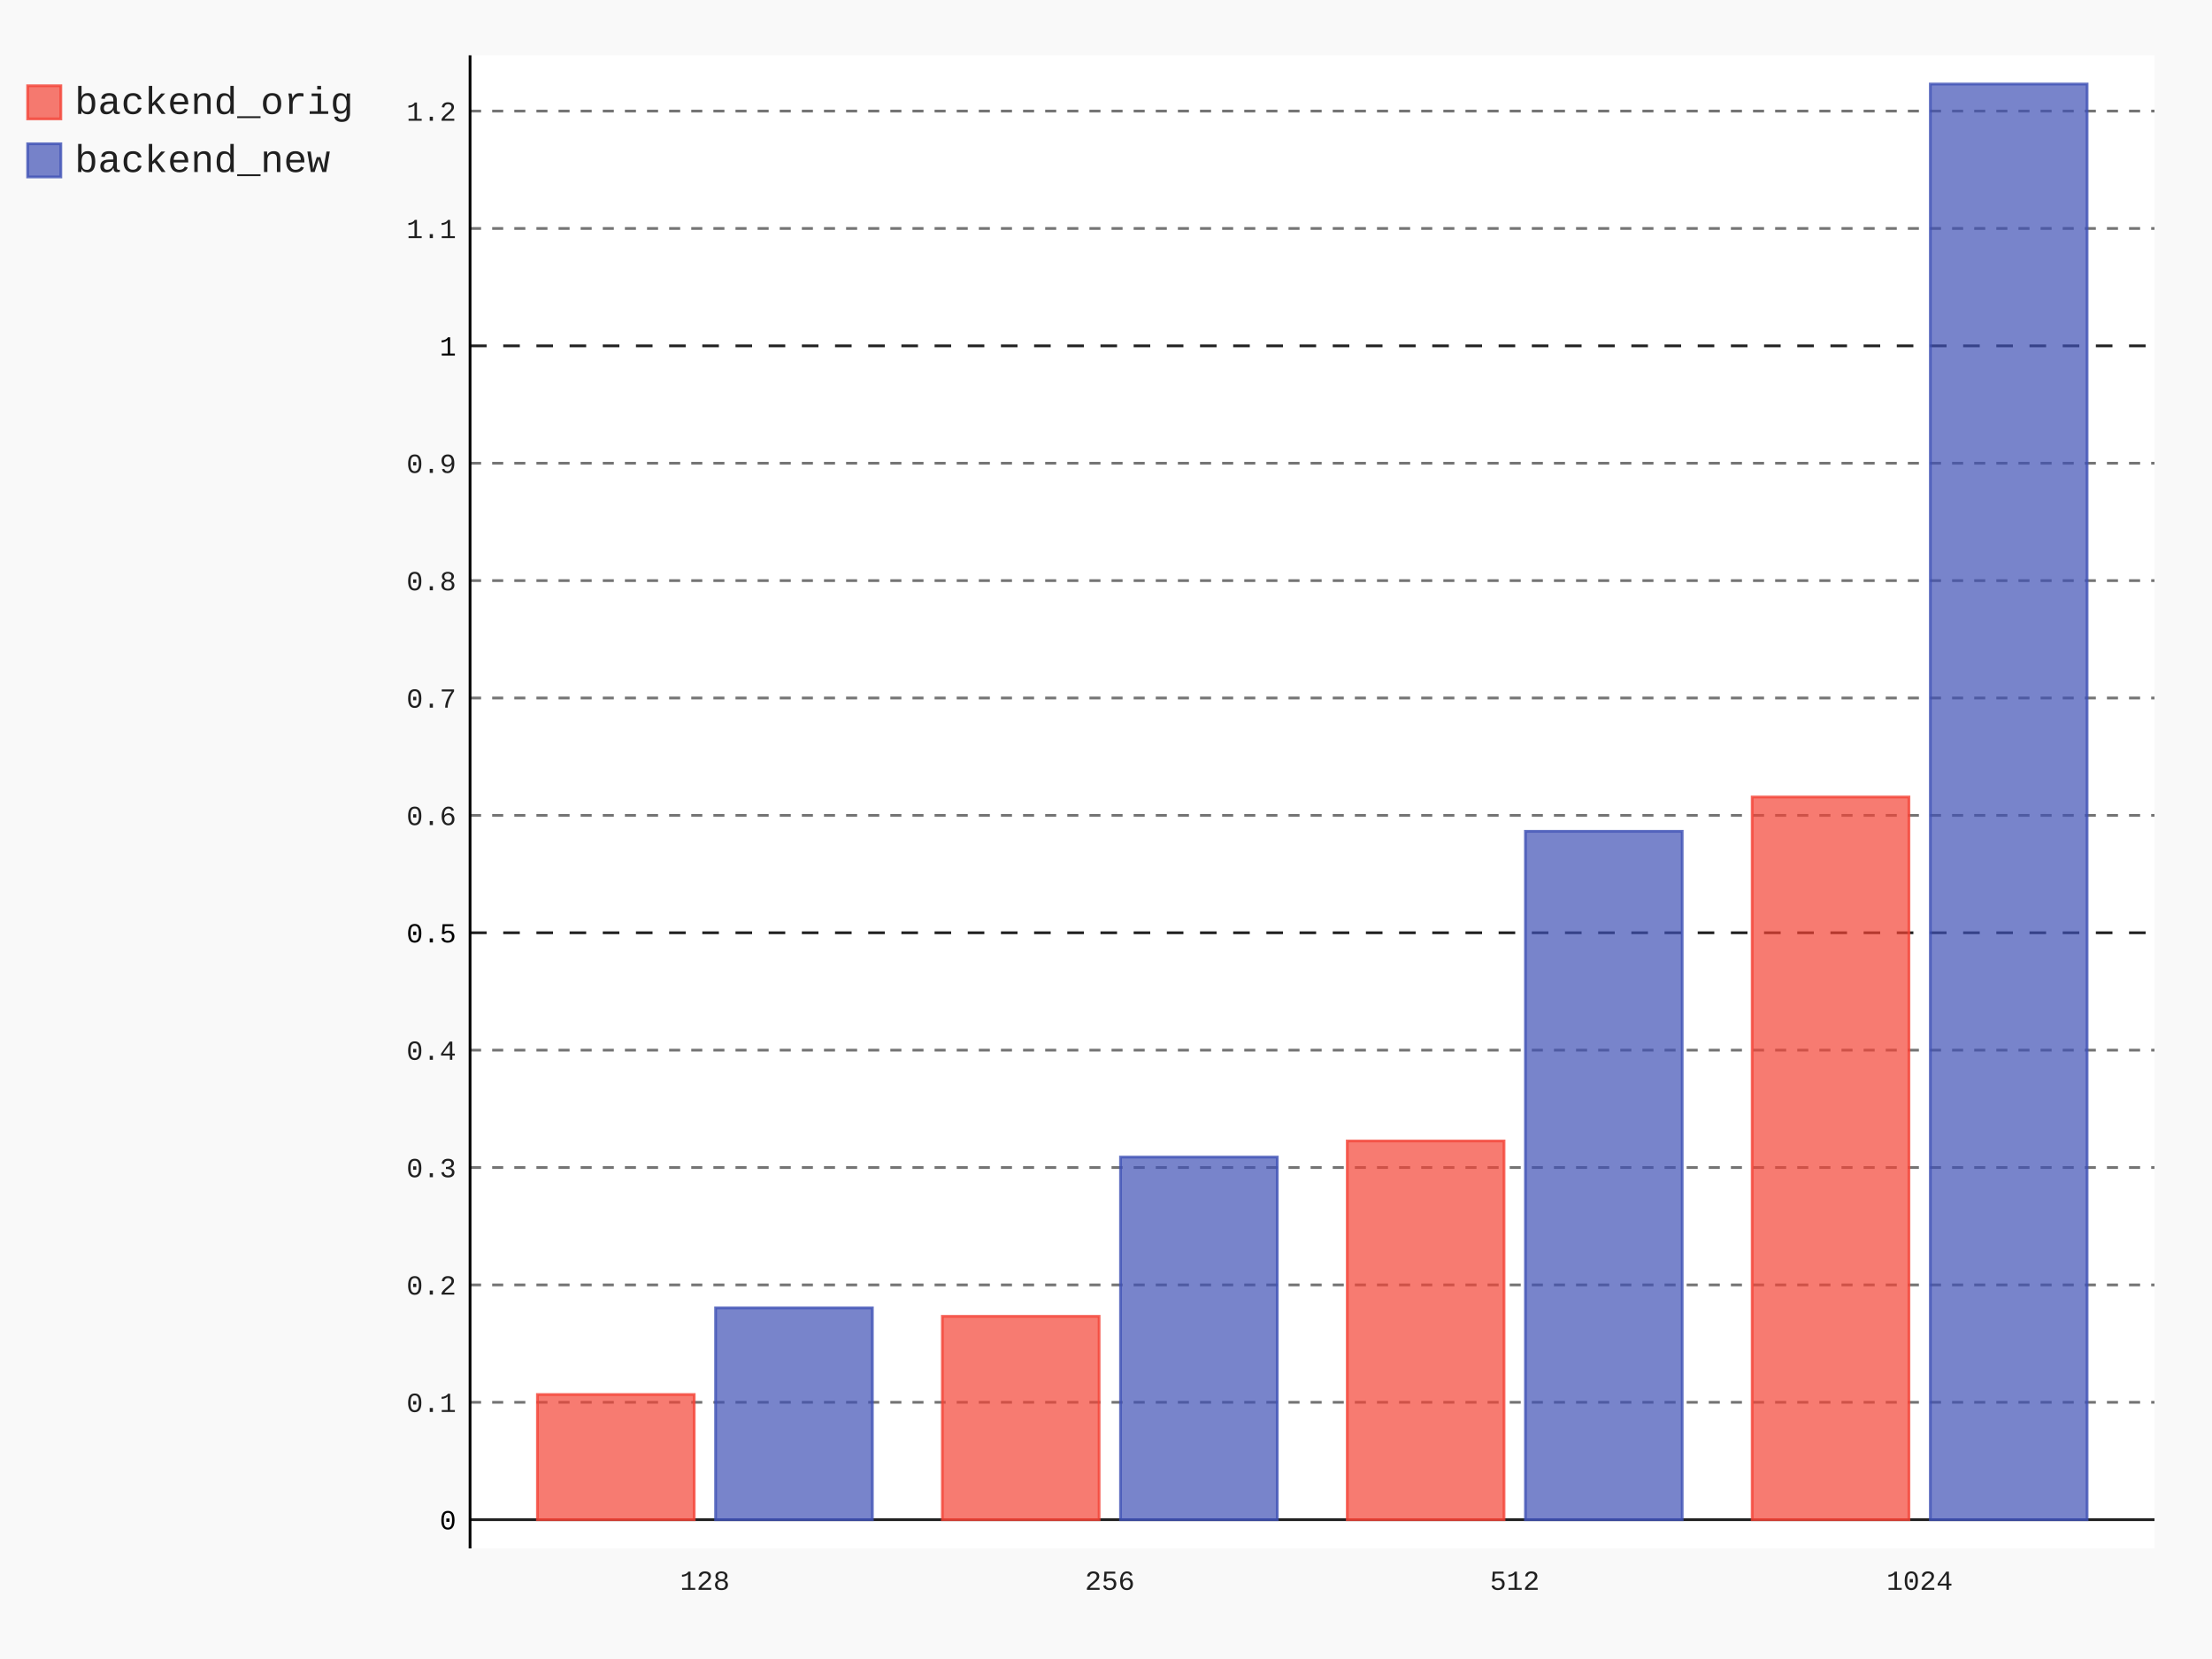
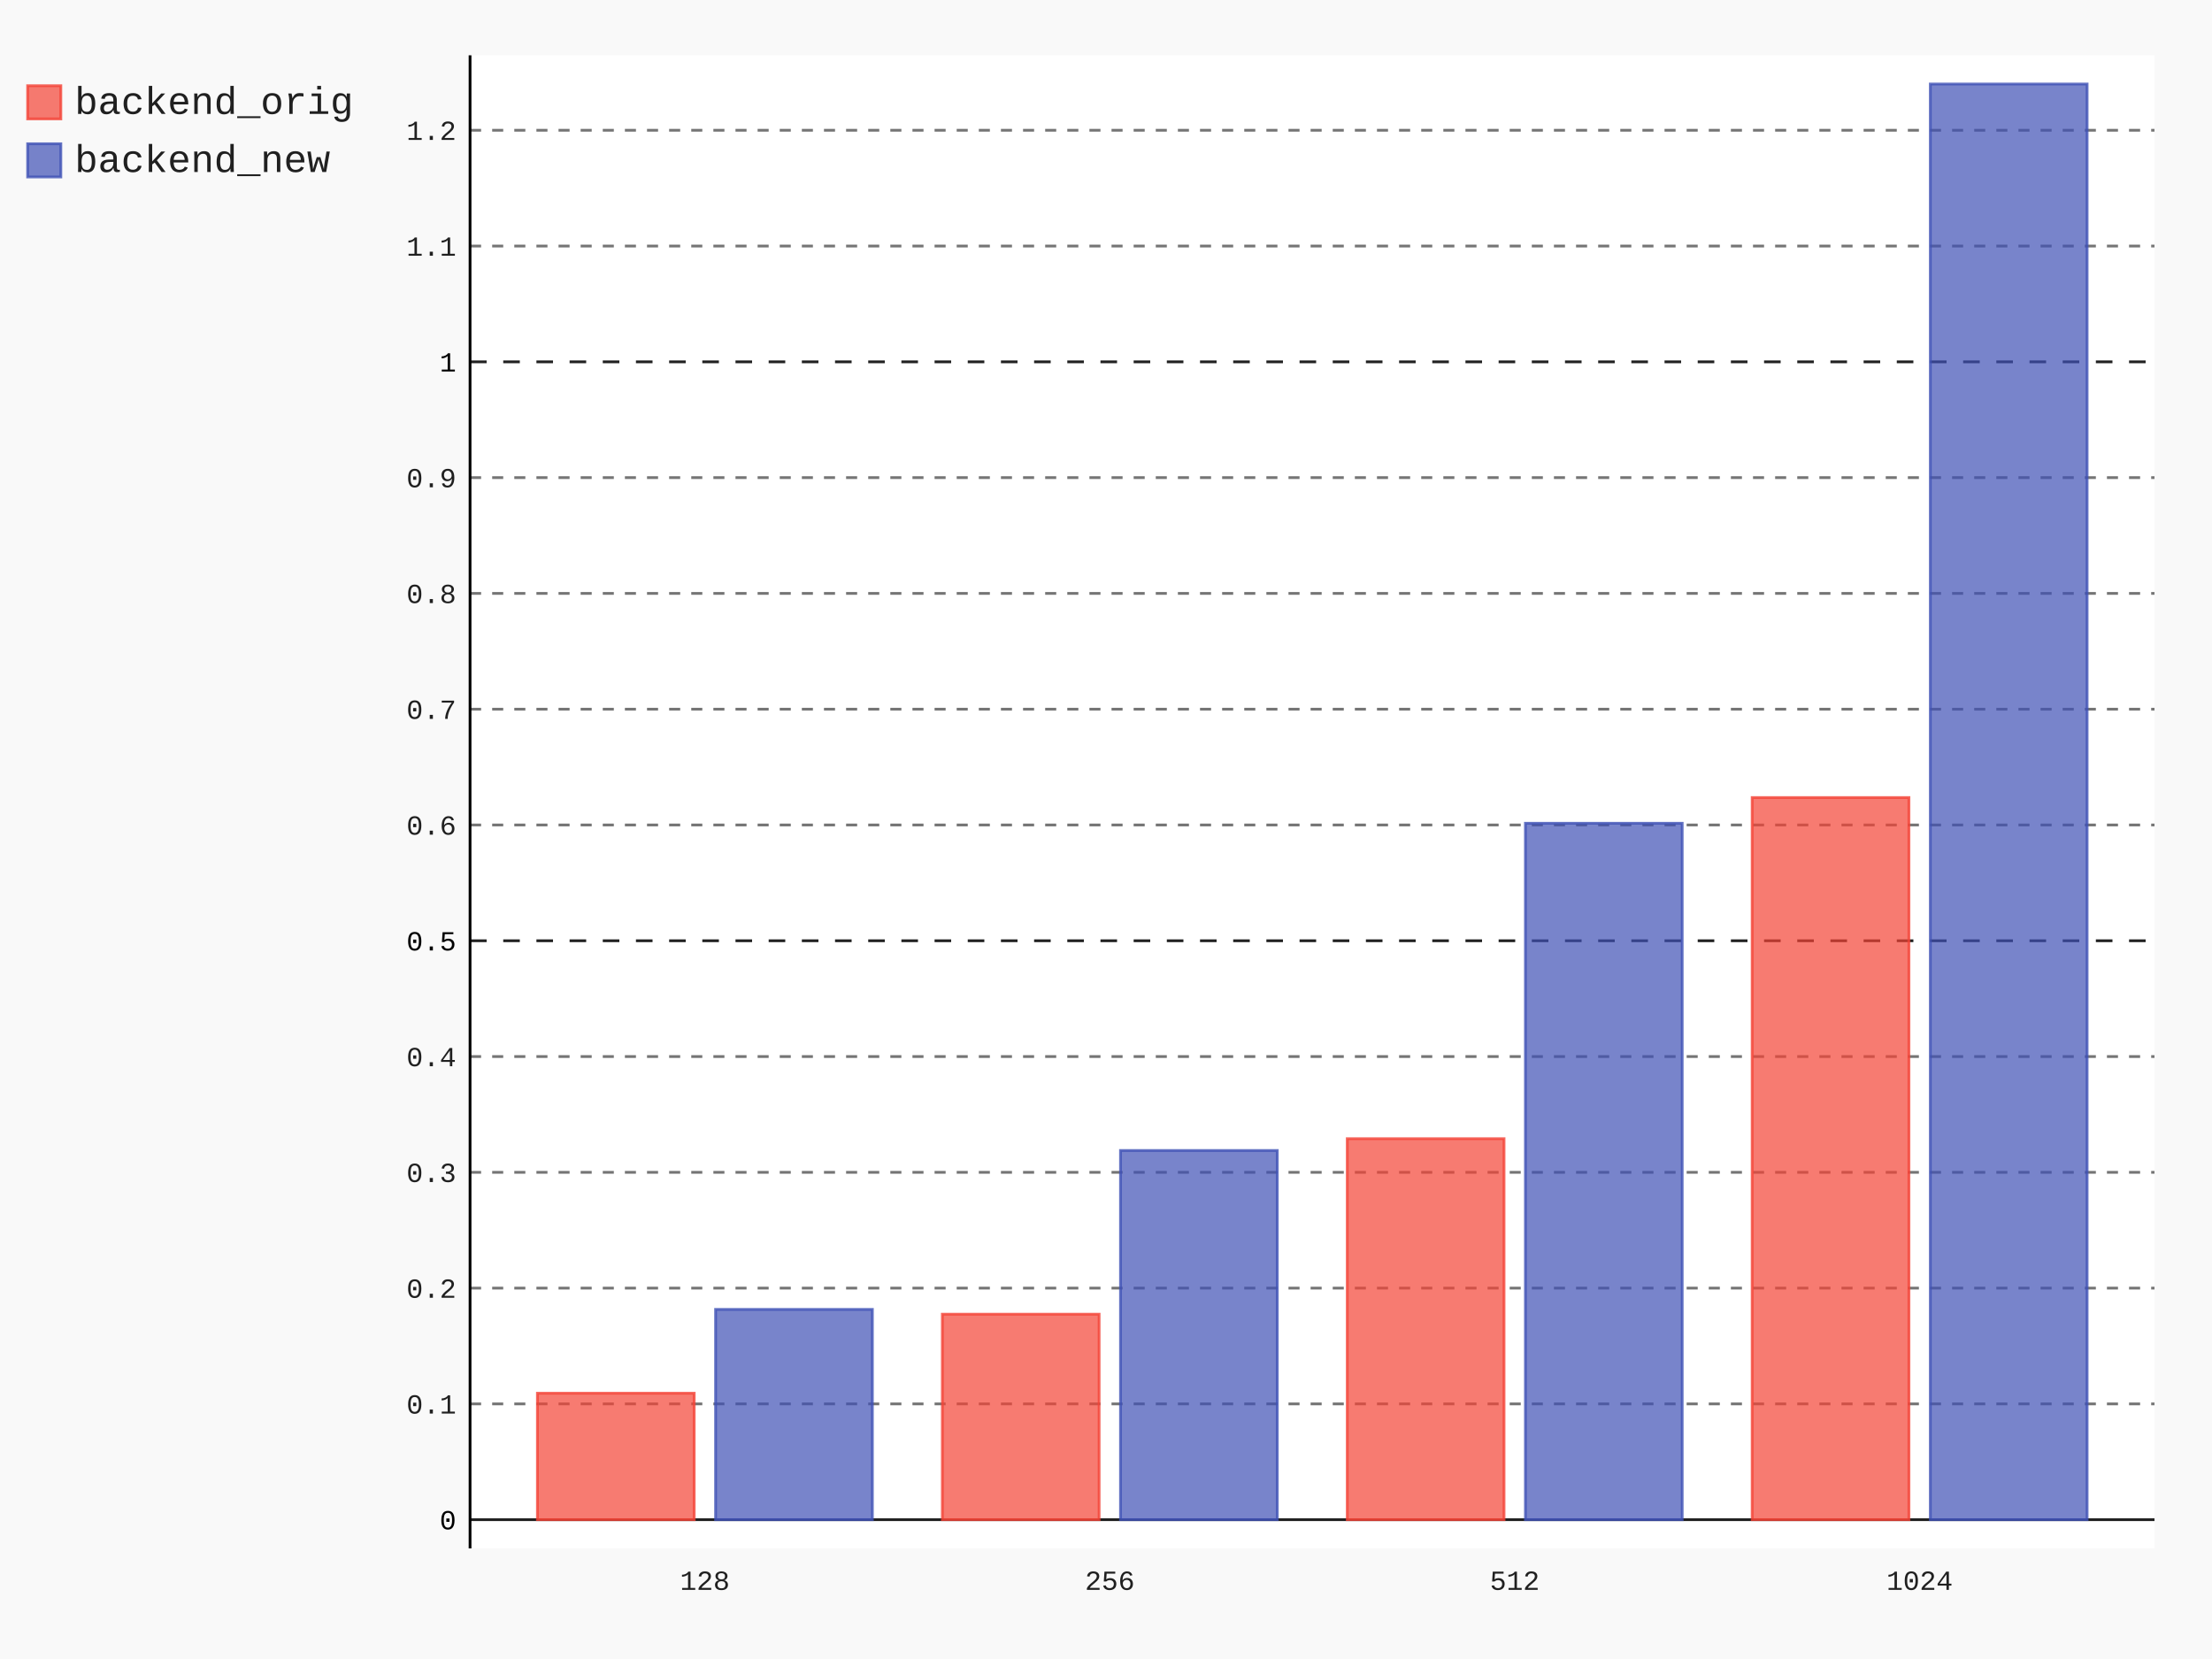
- <svg xmlns="http://www.w3.org/2000/svg" id="chart-ff3d3b1b-9881-48b5-9f1c-d18fe3f5db5d" class="pygal-chart" viewBox="0 0 800 600">
+ <svg xmlns="http://www.w3.org/2000/svg" id="chart-18ed2388-f016-4073-af82-835c8fc48824" class="pygal-chart" viewBox="0 0 800 600">
  <defs>
-     <style type="text/css">#chart-ff3d3b1b-9881-48b5-9f1c-d18fe3f5db5d{-webkit-user-select:none;-webkit-font-smoothing:antialiased;font-family:Consolas,"Liberation Mono",Menlo,Courier,monospace}#chart-ff3d3b1b-9881-48b5-9f1c-d18fe3f5db5d .title{font-family:Consolas,"Liberation Mono",Menlo,Courier,monospace;font-size:16px}#chart-ff3d3b1b-9881-48b5-9f1c-d18fe3f5db5d .legends .legend text{font-family:Consolas,"Liberation Mono",Menlo,Courier,monospace;font-size:14px}#chart-ff3d3b1b-9881-48b5-9f1c-d18fe3f5db5d .axis text{font-family:Consolas,"Liberation Mono",Menlo,Courier,monospace;font-size:10px}#chart-ff3d3b1b-9881-48b5-9f1c-d18fe3f5db5d .axis text.major{font-family:Consolas,"Liberation Mono",Menlo,Courier,monospace;font-size:10px}#chart-ff3d3b1b-9881-48b5-9f1c-d18fe3f5db5d .text-overlay text.value{font-family:Consolas,"Liberation Mono",Menlo,Courier,monospace;font-size:16px}#chart-ff3d3b1b-9881-48b5-9f1c-d18fe3f5db5d .text-overlay text.label{font-family:Consolas,"Liberation Mono",Menlo,Courier,monospace;font-size:10px}#chart-ff3d3b1b-9881-48b5-9f1c-d18fe3f5db5d .tooltip{font-family:Consolas,"Liberation Mono",Menlo,Courier,monospace;font-size:14px}#chart-ff3d3b1b-9881-48b5-9f1c-d18fe3f5db5d text.no_data{font-family:Consolas,"Liberation Mono",Menlo,Courier,monospace;font-size:64px}
- #chart-ff3d3b1b-9881-48b5-9f1c-d18fe3f5db5d{background-color:rgba(249,249,249,1)}#chart-ff3d3b1b-9881-48b5-9f1c-d18fe3f5db5d path,#chart-ff3d3b1b-9881-48b5-9f1c-d18fe3f5db5d line,#chart-ff3d3b1b-9881-48b5-9f1c-d18fe3f5db5d rect,#chart-ff3d3b1b-9881-48b5-9f1c-d18fe3f5db5d circle{-webkit-transition:150ms;-moz-transition:150ms;transition:150ms}#chart-ff3d3b1b-9881-48b5-9f1c-d18fe3f5db5d .graph &gt; .background{fill:rgba(249,249,249,1)}#chart-ff3d3b1b-9881-48b5-9f1c-d18fe3f5db5d .plot &gt; .background{fill:rgba(255,255,255,1)}#chart-ff3d3b1b-9881-48b5-9f1c-d18fe3f5db5d .graph{fill:rgba(0,0,0,.87)}#chart-ff3d3b1b-9881-48b5-9f1c-d18fe3f5db5d text.no_data{fill:rgba(0,0,0,1)}#chart-ff3d3b1b-9881-48b5-9f1c-d18fe3f5db5d .title{fill:rgba(0,0,0,1)}#chart-ff3d3b1b-9881-48b5-9f1c-d18fe3f5db5d .legends .legend text{fill:rgba(0,0,0,.87)}#chart-ff3d3b1b-9881-48b5-9f1c-d18fe3f5db5d .legends .legend:hover text{fill:rgba(0,0,0,1)}#chart-ff3d3b1b-9881-48b5-9f1c-d18fe3f5db5d .axis .line{stroke:rgba(0,0,0,1)}#chart-ff3d3b1b-9881-48b5-9f1c-d18fe3f5db5d .axis .guide.line{stroke:rgba(0,0,0,.54)}#chart-ff3d3b1b-9881-48b5-9f1c-d18fe3f5db5d .axis .major.line{stroke:rgba(0,0,0,.87)}#chart-ff3d3b1b-9881-48b5-9f1c-d18fe3f5db5d .axis text.major{fill:rgba(0,0,0,1)}#chart-ff3d3b1b-9881-48b5-9f1c-d18fe3f5db5d .axis.y .guides:hover .guide.line,#chart-ff3d3b1b-9881-48b5-9f1c-d18fe3f5db5d .line-graph .axis.x .guides:hover .guide.line,#chart-ff3d3b1b-9881-48b5-9f1c-d18fe3f5db5d .stackedline-graph .axis.x .guides:hover .guide.line,#chart-ff3d3b1b-9881-48b5-9f1c-d18fe3f5db5d .xy-graph .axis.x .guides:hover .guide.line{stroke:rgba(0,0,0,1)}#chart-ff3d3b1b-9881-48b5-9f1c-d18fe3f5db5d .axis .guides:hover text{fill:rgba(0,0,0,1)}#chart-ff3d3b1b-9881-48b5-9f1c-d18fe3f5db5d .reactive{fill-opacity:.7;stroke-opacity:.8}#chart-ff3d3b1b-9881-48b5-9f1c-d18fe3f5db5d .ci{stroke:rgba(0,0,0,.87)}#chart-ff3d3b1b-9881-48b5-9f1c-d18fe3f5db5d .reactive.active,#chart-ff3d3b1b-9881-48b5-9f1c-d18fe3f5db5d .active .reactive{fill-opacity:.8;stroke-opacity:.9;stroke-width:4}#chart-ff3d3b1b-9881-48b5-9f1c-d18fe3f5db5d .ci .reactive.active{stroke-width:1.5}#chart-ff3d3b1b-9881-48b5-9f1c-d18fe3f5db5d .series text{fill:rgba(0,0,0,1)}#chart-ff3d3b1b-9881-48b5-9f1c-d18fe3f5db5d .tooltip rect{fill:rgba(255,255,255,1);stroke:rgba(0,0,0,1);-webkit-transition:opacity 150ms;-moz-transition:opacity 150ms;transition:opacity 150ms}#chart-ff3d3b1b-9881-48b5-9f1c-d18fe3f5db5d .tooltip .label{fill:rgba(0,0,0,.87)}#chart-ff3d3b1b-9881-48b5-9f1c-d18fe3f5db5d .tooltip .label{fill:rgba(0,0,0,.87)}#chart-ff3d3b1b-9881-48b5-9f1c-d18fe3f5db5d .tooltip .legend{font-size:.8em;fill:rgba(0,0,0,.54)}#chart-ff3d3b1b-9881-48b5-9f1c-d18fe3f5db5d .tooltip .x_label{font-size:.6em;fill:rgba(0,0,0,1)}#chart-ff3d3b1b-9881-48b5-9f1c-d18fe3f5db5d .tooltip .xlink{font-size:.5em;text-decoration:underline}#chart-ff3d3b1b-9881-48b5-9f1c-d18fe3f5db5d .tooltip .value{font-size:1.5em}#chart-ff3d3b1b-9881-48b5-9f1c-d18fe3f5db5d .bound{font-size:.5em}#chart-ff3d3b1b-9881-48b5-9f1c-d18fe3f5db5d .max-value{font-size:.75em;fill:rgba(0,0,0,.54)}#chart-ff3d3b1b-9881-48b5-9f1c-d18fe3f5db5d .map-element{fill:rgba(255,255,255,1);stroke:rgba(0,0,0,.54) !important}#chart-ff3d3b1b-9881-48b5-9f1c-d18fe3f5db5d .map-element .reactive{fill-opacity:inherit;stroke-opacity:inherit}#chart-ff3d3b1b-9881-48b5-9f1c-d18fe3f5db5d .color-0,#chart-ff3d3b1b-9881-48b5-9f1c-d18fe3f5db5d .color-0 a:visited{stroke:#F44336;fill:#F44336}#chart-ff3d3b1b-9881-48b5-9f1c-d18fe3f5db5d .color-1,#chart-ff3d3b1b-9881-48b5-9f1c-d18fe3f5db5d .color-1 a:visited{stroke:#3F51B5;fill:#3F51B5}#chart-ff3d3b1b-9881-48b5-9f1c-d18fe3f5db5d .text-overlay .color-0 text{fill:black}#chart-ff3d3b1b-9881-48b5-9f1c-d18fe3f5db5d .text-overlay .color-1 text{fill:black}
- #chart-ff3d3b1b-9881-48b5-9f1c-d18fe3f5db5d text.no_data{text-anchor:middle}#chart-ff3d3b1b-9881-48b5-9f1c-d18fe3f5db5d .guide.line{fill:none}#chart-ff3d3b1b-9881-48b5-9f1c-d18fe3f5db5d .centered{text-anchor:middle}#chart-ff3d3b1b-9881-48b5-9f1c-d18fe3f5db5d .title{text-anchor:middle}#chart-ff3d3b1b-9881-48b5-9f1c-d18fe3f5db5d .legends .legend text{fill-opacity:1}#chart-ff3d3b1b-9881-48b5-9f1c-d18fe3f5db5d .axis.x text{text-anchor:middle}#chart-ff3d3b1b-9881-48b5-9f1c-d18fe3f5db5d .axis.x:not(.web) text[transform]{text-anchor:start}#chart-ff3d3b1b-9881-48b5-9f1c-d18fe3f5db5d .axis.x:not(.web) text[transform].backwards{text-anchor:end}#chart-ff3d3b1b-9881-48b5-9f1c-d18fe3f5db5d .axis.y text{text-anchor:end}#chart-ff3d3b1b-9881-48b5-9f1c-d18fe3f5db5d .axis.y text[transform].backwards{text-anchor:start}#chart-ff3d3b1b-9881-48b5-9f1c-d18fe3f5db5d .axis.y2 text{text-anchor:start}#chart-ff3d3b1b-9881-48b5-9f1c-d18fe3f5db5d .axis.y2 text[transform].backwards{text-anchor:end}#chart-ff3d3b1b-9881-48b5-9f1c-d18fe3f5db5d .axis .guide.line{stroke-dasharray:4,4}#chart-ff3d3b1b-9881-48b5-9f1c-d18fe3f5db5d .axis .major.guide.line{stroke-dasharray:6,6}#chart-ff3d3b1b-9881-48b5-9f1c-d18fe3f5db5d .horizontal .axis.y .guide.line,#chart-ff3d3b1b-9881-48b5-9f1c-d18fe3f5db5d .horizontal .axis.y2 .guide.line,#chart-ff3d3b1b-9881-48b5-9f1c-d18fe3f5db5d .vertical .axis.x .guide.line{opacity:0}#chart-ff3d3b1b-9881-48b5-9f1c-d18fe3f5db5d .horizontal .axis.always_show .guide.line,#chart-ff3d3b1b-9881-48b5-9f1c-d18fe3f5db5d .vertical .axis.always_show .guide.line{opacity:1 !important}#chart-ff3d3b1b-9881-48b5-9f1c-d18fe3f5db5d .axis.y .guides:hover .guide.line,#chart-ff3d3b1b-9881-48b5-9f1c-d18fe3f5db5d .axis.y2 .guides:hover .guide.line,#chart-ff3d3b1b-9881-48b5-9f1c-d18fe3f5db5d .axis.x .guides:hover .guide.line{opacity:1}#chart-ff3d3b1b-9881-48b5-9f1c-d18fe3f5db5d .axis .guides:hover text{opacity:1}#chart-ff3d3b1b-9881-48b5-9f1c-d18fe3f5db5d .nofill{fill:none}#chart-ff3d3b1b-9881-48b5-9f1c-d18fe3f5db5d .subtle-fill{fill-opacity:.2}#chart-ff3d3b1b-9881-48b5-9f1c-d18fe3f5db5d .dot{stroke-width:1px;fill-opacity:1}#chart-ff3d3b1b-9881-48b5-9f1c-d18fe3f5db5d .dot.active{stroke-width:5px}#chart-ff3d3b1b-9881-48b5-9f1c-d18fe3f5db5d .dot.negative{fill:transparent}#chart-ff3d3b1b-9881-48b5-9f1c-d18fe3f5db5d text,#chart-ff3d3b1b-9881-48b5-9f1c-d18fe3f5db5d tspan{stroke:none !important}#chart-ff3d3b1b-9881-48b5-9f1c-d18fe3f5db5d .series text.active{opacity:1}#chart-ff3d3b1b-9881-48b5-9f1c-d18fe3f5db5d .tooltip rect{fill-opacity:.95;stroke-width:.5}#chart-ff3d3b1b-9881-48b5-9f1c-d18fe3f5db5d .tooltip text{fill-opacity:1}#chart-ff3d3b1b-9881-48b5-9f1c-d18fe3f5db5d .showable{visibility:hidden}#chart-ff3d3b1b-9881-48b5-9f1c-d18fe3f5db5d .showable.shown{visibility:visible}#chart-ff3d3b1b-9881-48b5-9f1c-d18fe3f5db5d .gauge-background{fill:rgba(229,229,229,1);stroke:none}#chart-ff3d3b1b-9881-48b5-9f1c-d18fe3f5db5d .bg-lines{stroke:rgba(249,249,249,1);stroke-width:2px}</style>
+     <style type="text/css">#chart-18ed2388-f016-4073-af82-835c8fc48824{-webkit-user-select:none;-webkit-font-smoothing:antialiased;font-family:Consolas,"Liberation Mono",Menlo,Courier,monospace}#chart-18ed2388-f016-4073-af82-835c8fc48824 .title{font-family:Consolas,"Liberation Mono",Menlo,Courier,monospace;font-size:16px}#chart-18ed2388-f016-4073-af82-835c8fc48824 .legends .legend text{font-family:Consolas,"Liberation Mono",Menlo,Courier,monospace;font-size:14px}#chart-18ed2388-f016-4073-af82-835c8fc48824 .axis text{font-family:Consolas,"Liberation Mono",Menlo,Courier,monospace;font-size:10px}#chart-18ed2388-f016-4073-af82-835c8fc48824 .axis text.major{font-family:Consolas,"Liberation Mono",Menlo,Courier,monospace;font-size:10px}#chart-18ed2388-f016-4073-af82-835c8fc48824 .text-overlay text.value{font-family:Consolas,"Liberation Mono",Menlo,Courier,monospace;font-size:16px}#chart-18ed2388-f016-4073-af82-835c8fc48824 .text-overlay text.label{font-family:Consolas,"Liberation Mono",Menlo,Courier,monospace;font-size:10px}#chart-18ed2388-f016-4073-af82-835c8fc48824 .tooltip{font-family:Consolas,"Liberation Mono",Menlo,Courier,monospace;font-size:14px}#chart-18ed2388-f016-4073-af82-835c8fc48824 text.no_data{font-family:Consolas,"Liberation Mono",Menlo,Courier,monospace;font-size:64px}
+ #chart-18ed2388-f016-4073-af82-835c8fc48824{background-color:rgba(249,249,249,1)}#chart-18ed2388-f016-4073-af82-835c8fc48824 path,#chart-18ed2388-f016-4073-af82-835c8fc48824 line,#chart-18ed2388-f016-4073-af82-835c8fc48824 rect,#chart-18ed2388-f016-4073-af82-835c8fc48824 circle{-webkit-transition:150ms;-moz-transition:150ms;transition:150ms}#chart-18ed2388-f016-4073-af82-835c8fc48824 .graph &gt; .background{fill:rgba(249,249,249,1)}#chart-18ed2388-f016-4073-af82-835c8fc48824 .plot &gt; .background{fill:rgba(255,255,255,1)}#chart-18ed2388-f016-4073-af82-835c8fc48824 .graph{fill:rgba(0,0,0,.87)}#chart-18ed2388-f016-4073-af82-835c8fc48824 text.no_data{fill:rgba(0,0,0,1)}#chart-18ed2388-f016-4073-af82-835c8fc48824 .title{fill:rgba(0,0,0,1)}#chart-18ed2388-f016-4073-af82-835c8fc48824 .legends .legend text{fill:rgba(0,0,0,.87)}#chart-18ed2388-f016-4073-af82-835c8fc48824 .legends .legend:hover text{fill:rgba(0,0,0,1)}#chart-18ed2388-f016-4073-af82-835c8fc48824 .axis .line{stroke:rgba(0,0,0,1)}#chart-18ed2388-f016-4073-af82-835c8fc48824 .axis .guide.line{stroke:rgba(0,0,0,.54)}#chart-18ed2388-f016-4073-af82-835c8fc48824 .axis .major.line{stroke:rgba(0,0,0,.87)}#chart-18ed2388-f016-4073-af82-835c8fc48824 .axis text.major{fill:rgba(0,0,0,1)}#chart-18ed2388-f016-4073-af82-835c8fc48824 .axis.y .guides:hover .guide.line,#chart-18ed2388-f016-4073-af82-835c8fc48824 .line-graph .axis.x .guides:hover .guide.line,#chart-18ed2388-f016-4073-af82-835c8fc48824 .stackedline-graph .axis.x .guides:hover .guide.line,#chart-18ed2388-f016-4073-af82-835c8fc48824 .xy-graph .axis.x .guides:hover .guide.line{stroke:rgba(0,0,0,1)}#chart-18ed2388-f016-4073-af82-835c8fc48824 .axis .guides:hover text{fill:rgba(0,0,0,1)}#chart-18ed2388-f016-4073-af82-835c8fc48824 .reactive{fill-opacity:.7;stroke-opacity:.8}#chart-18ed2388-f016-4073-af82-835c8fc48824 .ci{stroke:rgba(0,0,0,.87)}#chart-18ed2388-f016-4073-af82-835c8fc48824 .reactive.active,#chart-18ed2388-f016-4073-af82-835c8fc48824 .active .reactive{fill-opacity:.8;stroke-opacity:.9;stroke-width:4}#chart-18ed2388-f016-4073-af82-835c8fc48824 .ci .reactive.active{stroke-width:1.5}#chart-18ed2388-f016-4073-af82-835c8fc48824 .series text{fill:rgba(0,0,0,1)}#chart-18ed2388-f016-4073-af82-835c8fc48824 .tooltip rect{fill:rgba(255,255,255,1);stroke:rgba(0,0,0,1);-webkit-transition:opacity 150ms;-moz-transition:opacity 150ms;transition:opacity 150ms}#chart-18ed2388-f016-4073-af82-835c8fc48824 .tooltip .label{fill:rgba(0,0,0,.87)}#chart-18ed2388-f016-4073-af82-835c8fc48824 .tooltip .label{fill:rgba(0,0,0,.87)}#chart-18ed2388-f016-4073-af82-835c8fc48824 .tooltip .legend{font-size:.8em;fill:rgba(0,0,0,.54)}#chart-18ed2388-f016-4073-af82-835c8fc48824 .tooltip .x_label{font-size:.6em;fill:rgba(0,0,0,1)}#chart-18ed2388-f016-4073-af82-835c8fc48824 .tooltip .xlink{font-size:.5em;text-decoration:underline}#chart-18ed2388-f016-4073-af82-835c8fc48824 .tooltip .value{font-size:1.5em}#chart-18ed2388-f016-4073-af82-835c8fc48824 .bound{font-size:.5em}#chart-18ed2388-f016-4073-af82-835c8fc48824 .max-value{font-size:.75em;fill:rgba(0,0,0,.54)}#chart-18ed2388-f016-4073-af82-835c8fc48824 .map-element{fill:rgba(255,255,255,1);stroke:rgba(0,0,0,.54) !important}#chart-18ed2388-f016-4073-af82-835c8fc48824 .map-element .reactive{fill-opacity:inherit;stroke-opacity:inherit}#chart-18ed2388-f016-4073-af82-835c8fc48824 .color-0,#chart-18ed2388-f016-4073-af82-835c8fc48824 .color-0 a:visited{stroke:#F44336;fill:#F44336}#chart-18ed2388-f016-4073-af82-835c8fc48824 .color-1,#chart-18ed2388-f016-4073-af82-835c8fc48824 .color-1 a:visited{stroke:#3F51B5;fill:#3F51B5}#chart-18ed2388-f016-4073-af82-835c8fc48824 .text-overlay .color-0 text{fill:black}#chart-18ed2388-f016-4073-af82-835c8fc48824 .text-overlay .color-1 text{fill:black}
+ #chart-18ed2388-f016-4073-af82-835c8fc48824 text.no_data{text-anchor:middle}#chart-18ed2388-f016-4073-af82-835c8fc48824 .guide.line{fill:none}#chart-18ed2388-f016-4073-af82-835c8fc48824 .centered{text-anchor:middle}#chart-18ed2388-f016-4073-af82-835c8fc48824 .title{text-anchor:middle}#chart-18ed2388-f016-4073-af82-835c8fc48824 .legends .legend text{fill-opacity:1}#chart-18ed2388-f016-4073-af82-835c8fc48824 .axis.x text{text-anchor:middle}#chart-18ed2388-f016-4073-af82-835c8fc48824 .axis.x:not(.web) text[transform]{text-anchor:start}#chart-18ed2388-f016-4073-af82-835c8fc48824 .axis.x:not(.web) text[transform].backwards{text-anchor:end}#chart-18ed2388-f016-4073-af82-835c8fc48824 .axis.y text{text-anchor:end}#chart-18ed2388-f016-4073-af82-835c8fc48824 .axis.y text[transform].backwards{text-anchor:start}#chart-18ed2388-f016-4073-af82-835c8fc48824 .axis.y2 text{text-anchor:start}#chart-18ed2388-f016-4073-af82-835c8fc48824 .axis.y2 text[transform].backwards{text-anchor:end}#chart-18ed2388-f016-4073-af82-835c8fc48824 .axis .guide.line{stroke-dasharray:4,4}#chart-18ed2388-f016-4073-af82-835c8fc48824 .axis .major.guide.line{stroke-dasharray:6,6}#chart-18ed2388-f016-4073-af82-835c8fc48824 .horizontal .axis.y .guide.line,#chart-18ed2388-f016-4073-af82-835c8fc48824 .horizontal .axis.y2 .guide.line,#chart-18ed2388-f016-4073-af82-835c8fc48824 .vertical .axis.x .guide.line{opacity:0}#chart-18ed2388-f016-4073-af82-835c8fc48824 .horizontal .axis.always_show .guide.line,#chart-18ed2388-f016-4073-af82-835c8fc48824 .vertical .axis.always_show .guide.line{opacity:1 !important}#chart-18ed2388-f016-4073-af82-835c8fc48824 .axis.y .guides:hover .guide.line,#chart-18ed2388-f016-4073-af82-835c8fc48824 .axis.y2 .guides:hover .guide.line,#chart-18ed2388-f016-4073-af82-835c8fc48824 .axis.x .guides:hover .guide.line{opacity:1}#chart-18ed2388-f016-4073-af82-835c8fc48824 .axis .guides:hover text{opacity:1}#chart-18ed2388-f016-4073-af82-835c8fc48824 .nofill{fill:none}#chart-18ed2388-f016-4073-af82-835c8fc48824 .subtle-fill{fill-opacity:.2}#chart-18ed2388-f016-4073-af82-835c8fc48824 .dot{stroke-width:1px;fill-opacity:1}#chart-18ed2388-f016-4073-af82-835c8fc48824 .dot.active{stroke-width:5px}#chart-18ed2388-f016-4073-af82-835c8fc48824 .dot.negative{fill:transparent}#chart-18ed2388-f016-4073-af82-835c8fc48824 text,#chart-18ed2388-f016-4073-af82-835c8fc48824 tspan{stroke:none !important}#chart-18ed2388-f016-4073-af82-835c8fc48824 .series text.active{opacity:1}#chart-18ed2388-f016-4073-af82-835c8fc48824 .tooltip rect{fill-opacity:.95;stroke-width:.5}#chart-18ed2388-f016-4073-af82-835c8fc48824 .tooltip text{fill-opacity:1}#chart-18ed2388-f016-4073-af82-835c8fc48824 .showable{visibility:hidden}#chart-18ed2388-f016-4073-af82-835c8fc48824 .showable.shown{visibility:visible}#chart-18ed2388-f016-4073-af82-835c8fc48824 .gauge-background{fill:rgba(229,229,229,1);stroke:none}#chart-18ed2388-f016-4073-af82-835c8fc48824 .bg-lines{stroke:rgba(249,249,249,1);stroke-width:2px}</style>
  </defs>
  <g class="graph bar-graph vertical">
    <rect x="0" y="0" width="800" height="600" class="background" />
    <g transform="translate(170, 20)" class="plot">
      <rect x="0" y="0" width="609.2" height="540" class="background" />
      <g class="axis y always_show">
        <g class="guides">
          <path d="M0 529.615 h609.2" class="axis major line" />
          <text x="-5" y="533.115" class="major">0</text>
        </g>
        <g class="guides">
-           <path d="M0 487.162 h609.2" class="guide line" />
-           <text x="-5" y="490.662" class="">0.1</text>
+           <path d="M0 487.74 h609.2" class="guide line" />
+           <text x="-5" y="491.24" class="">0.1</text>
        </g>
        <g class="guides">
-           <path d="M0 444.709 h609.2" class="guide line" />
-           <text x="-5" y="448.209" class="">0.2</text>
+           <path d="M0 445.865 h609.2" class="guide line" />
+           <text x="-5" y="449.365" class="">0.2</text>
        </g>
        <g class="guides">
-           <path d="M0 402.255 h609.2" class="guide line" />
-           <text x="-5" y="405.755" class="">0.3</text>
+           <path d="M0 403.989 h609.2" class="guide line" />
+           <text x="-5" y="407.489" class="">0.3</text>
        </g>
        <g class="guides">
-           <path d="M0 359.802 h609.2" class="guide line" />
-           <text x="-5" y="363.302" class="">0.4</text>
+           <path d="M0 362.114 h609.2" class="guide line" />
+           <text x="-5" y="365.614" class="">0.4</text>
        </g>
        <g class="guides">
-           <path d="M0 317.348 h609.2" class="major guide line" />
-           <text x="-5" y="320.848" class="major">0.5</text>
+           <path d="M0 320.238 h609.2" class="major guide line" />
+           <text x="-5" y="323.738" class="major">0.5</text>
        </g>
        <g class="guides">
-           <path d="M0 274.895 h609.2" class="guide line" />
-           <text x="-5" y="278.395" class="">0.6</text>
+           <path d="M0 278.363 h609.2" class="guide line" />
+           <text x="-5" y="281.863" class="">0.6</text>
        </g>
        <g class="guides">
-           <path d="M0 232.441 h609.2" class="guide line" />
-           <text x="-5" y="235.941" class="">0.7</text>
+           <path d="M0 236.487 h609.2" class="guide line" />
+           <text x="-5" y="239.987" class="">0.7</text>
        </g>
        <g class="guides">
-           <path d="M0 189.988 h609.2" class="guide line" />
-           <text x="-5" y="193.488" class="">0.8</text>
+           <path d="M0 194.612 h609.2" class="guide line" />
+           <text x="-5" y="198.112" class="">0.8</text>
        </g>
        <g class="guides">
-           <path d="M0 147.535 h609.2" class="guide line" />
-           <text x="-5" y="151.035" class="">0.9</text>
+           <path d="M0 152.736 h609.2" class="guide line" />
+           <text x="-5" y="156.236" class="">0.9</text>
        </g>
        <g class="guides">
-           <path d="M0 105.081 h609.2" class="major guide line" />
-           <text x="-5" y="108.581" class="major">1</text>
+           <path d="M0 110.861 h609.2" class="major guide line" />
+           <text x="-5" y="114.361" class="major">1</text>
        </g>
        <g class="guides">
-           <path d="M0 62.628 h609.2" class="guide line" />
-           <text x="-5" y="66.128" class="">1.1</text>
+           <path d="M0 68.986 h609.2" class="guide line" />
+           <text x="-5" y="72.486" class="">1.1</text>
        </g>
        <g class="guides">
-           <path d="M0 20.174 h609.2" class="guide line" />
-           <text x="-5" y="23.674" class="">1.2</text>
+           <path d="M0 27.11 h609.2" class="guide line" />
+           <text x="-5" y="30.61" class="">1.2</text>
        </g>
      </g>
      <g class="axis x">
        <path d="M0 0 v540" class="line" />
        <g class="guides">
          <path d="M84.937 0 v540" class="guide line" />
          <text x="84.937" y="555.0" class="">128</text>
        </g>
        <g class="guides">
          <path d="M231.379 0 v540" class="guide line" />
          <text x="231.379" y="555.0" class="">256</text>
        </g>
        <g class="guides">
          <path d="M377.821 0 v540" class="guide line" />
          <text x="377.821" y="555.0" class="">512</text>
        </g>
        <g class="guides">
          <path d="M524.263 0 v540" class="guide line" />
          <text x="524.263" y="555.0" class="">1024</text>
        </g>
      </g>
      <g class="series serie-0 color-0">
        <g class="bars">
          <g class="bar">
-             <rect x="24.368" y="484.339" rx="0" ry="0" width="56.702" height="45.277" class="rect reactive tooltip-trigger" />
+             <rect x="24.368" y="483.88" rx="0" ry="0" width="56.702" height="45.736" class="rect reactive tooltip-trigger" />
          </g>
          <g class="bar">
-             <rect x="170.81" y="456.065" rx="0" ry="0" width="56.702" height="73.551" class="rect reactive tooltip-trigger" />
+             <rect x="170.81" y="455.294" rx="0" ry="0" width="56.702" height="74.321" class="rect reactive tooltip-trigger" />
          </g>
          <g class="bar">
-             <rect x="317.253" y="392.644" rx="0" ry="0" width="56.702" height="136.971" class="rect reactive tooltip-trigger" />
+             <rect x="317.253" y="391.82" rx="0" ry="0" width="56.702" height="137.795" class="rect reactive tooltip-trigger" />
          </g>
          <g class="bar">
-             <rect x="463.695" y="268.244" rx="0" ry="0" width="56.702" height="261.372" class="rect reactive tooltip-trigger" />
+             <rect x="463.695" y="268.443" rx="0" ry="0" width="56.702" height="261.173" class="rect reactive tooltip-trigger" />
          </g>
        </g>
      </g>
      <g class="series serie-1 color-1">
        <g class="bars">
          <g class="bar">
-             <rect x="88.803" y="452.993" rx="0" ry="0" width="56.702" height="76.623" class="rect reactive tooltip-trigger" />
+             <rect x="88.803" y="453.561" rx="0" ry="0" width="56.702" height="76.054" class="rect reactive tooltip-trigger" />
          </g>
          <g class="bar">
-             <rect x="235.245" y="398.471" rx="0" ry="0" width="56.702" height="131.145" class="rect reactive tooltip-trigger" />
+             <rect x="235.245" y="396.091" rx="0" ry="0" width="56.702" height="133.524" class="rect reactive tooltip-trigger" />
          </g>
          <g class="bar">
-             <rect x="381.687" y="280.64" rx="0" ry="0" width="56.702" height="248.975" class="rect reactive tooltip-trigger" />
+             <rect x="381.687" y="277.742" rx="0" ry="0" width="56.702" height="251.873" class="rect reactive tooltip-trigger" />
          </g>
          <g class="bar">
            <rect x="528.13" y="10.385" rx="0" ry="0" width="56.702" height="519.231" class="rect reactive tooltip-trigger" />
          </g>
        </g>
      </g>
    </g>
    <g class="titles" />
    <g transform="translate(170, 20)" class="plot overlay">
      <g class="series serie-0 color-0" />
      <g class="series serie-1 color-1" />
    </g>
    <g transform="translate(170, 20)" class="plot text-overlay">
      <g class="series serie-0 color-0" />
      <g class="series serie-1 color-1" />
    </g>
    <g transform="translate(170, 20)" class="plot tooltip-overlay">
      <g transform="translate(0 0)" style="opacity: 0" class="tooltip">
        <rect rx="0" ry="0" width="0" height="0" class="tooltip-box" />
        <g class="text" />
      </g>
    </g>
    <g transform="translate(10, 30)" class="legends">
      <g id="activate-serie-0" class="legend reactive activate-serie">
        <rect x="0.0" y="1.0" width="12" height="12" class="color-0 reactive" />
        <text x="17.0" y="11.2">backend_orig</text>
      </g>
      <g id="activate-serie-1" class="legend reactive activate-serie">
        <rect x="0.0" y="22.0" width="12" height="12" class="color-1 reactive" />
        <text x="17.0" y="32.2">backend_new</text>
      </g>
    </g>
    <g transform="translate(790, 30)" class="legends" />
  </g>
</svg>
